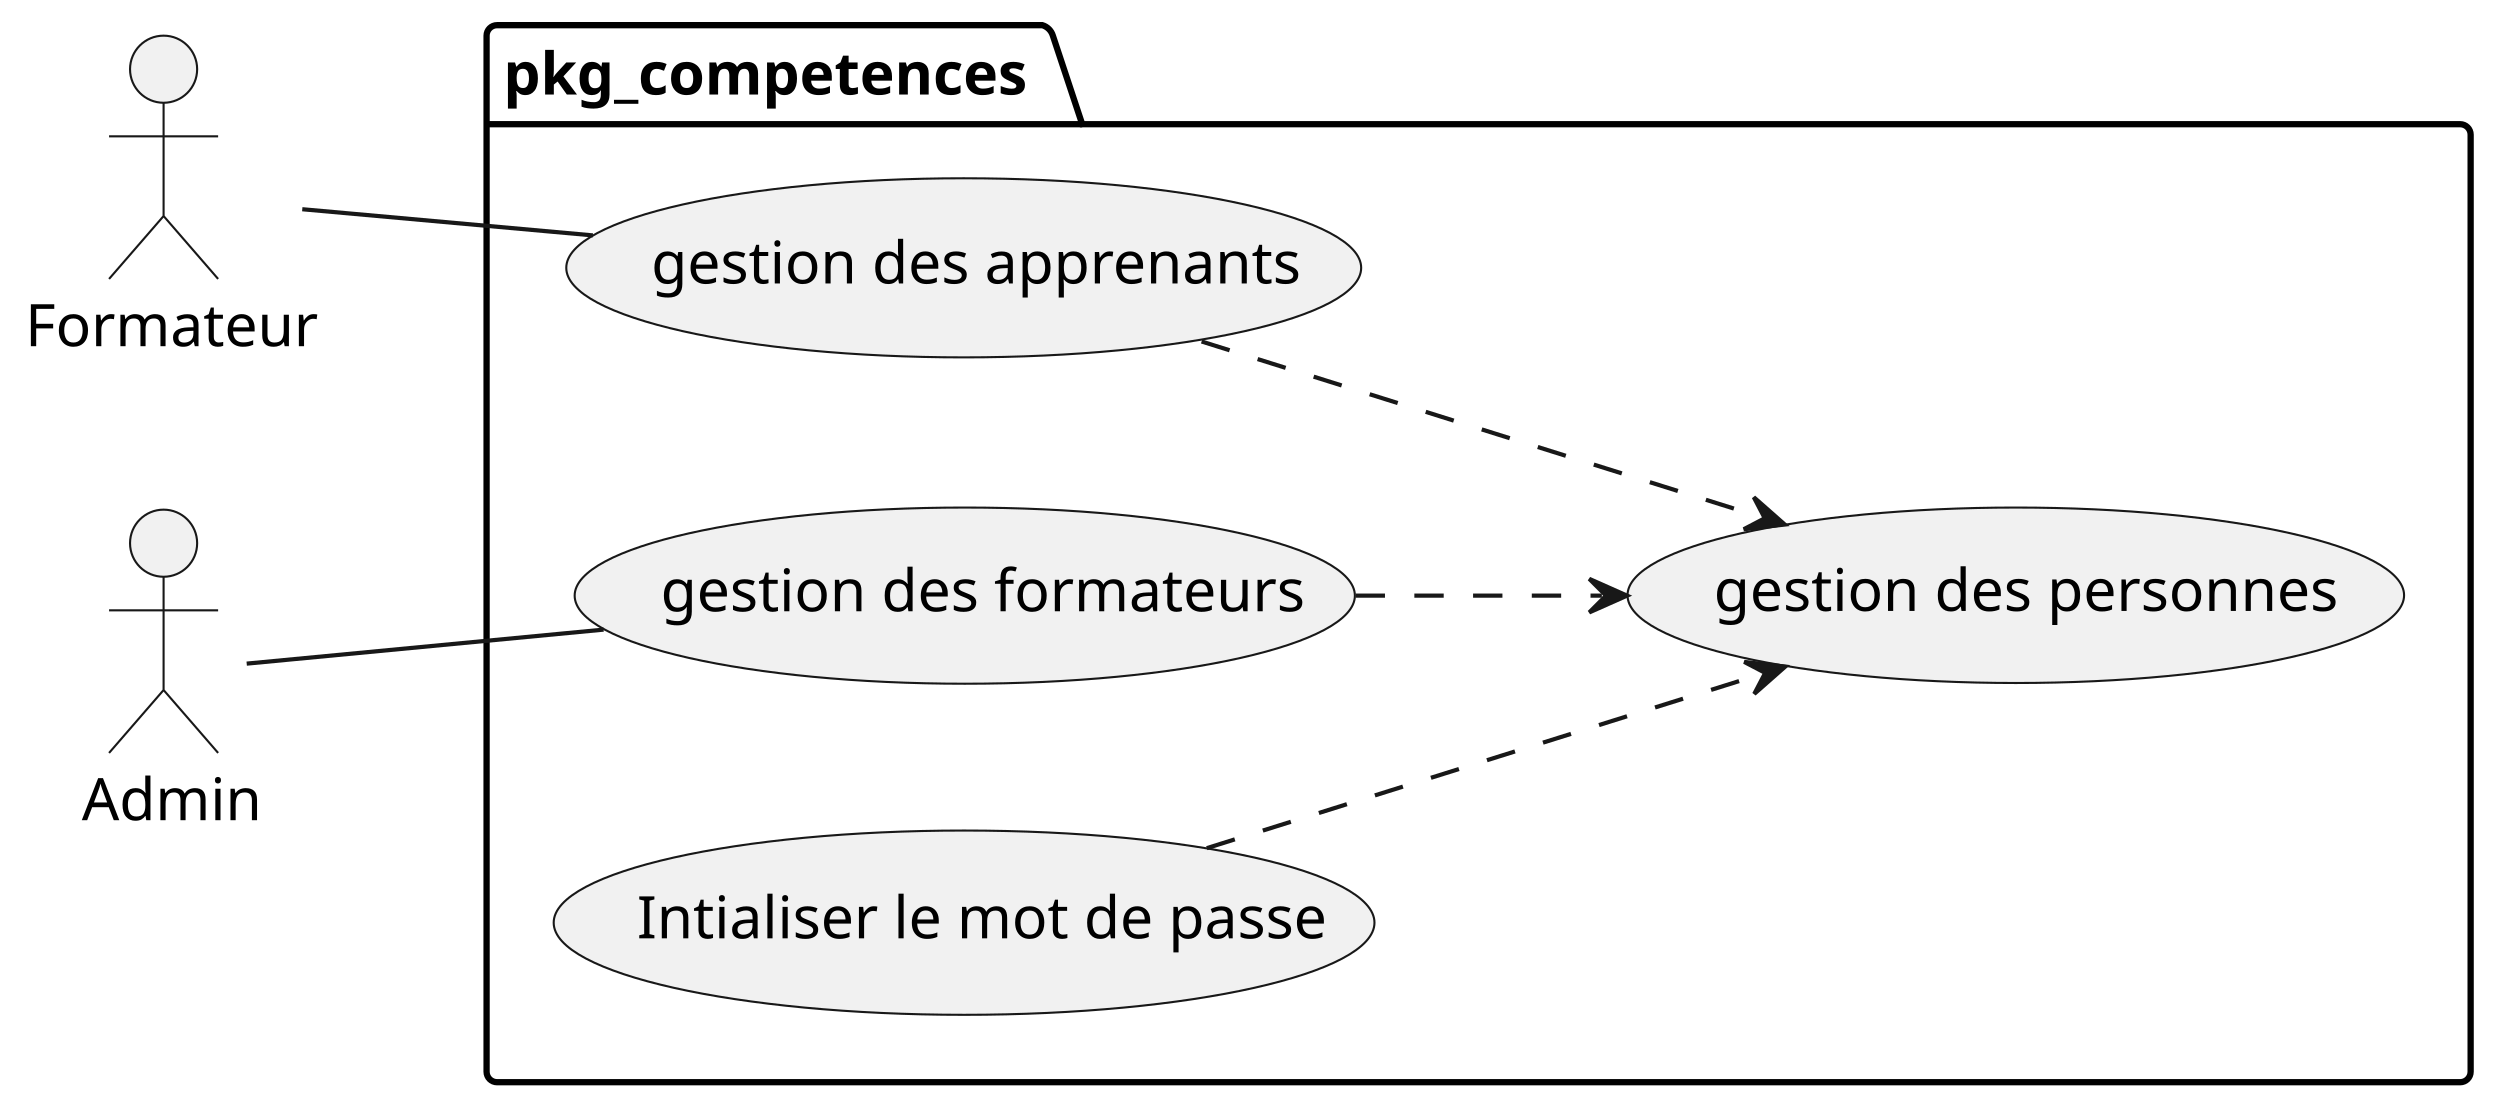
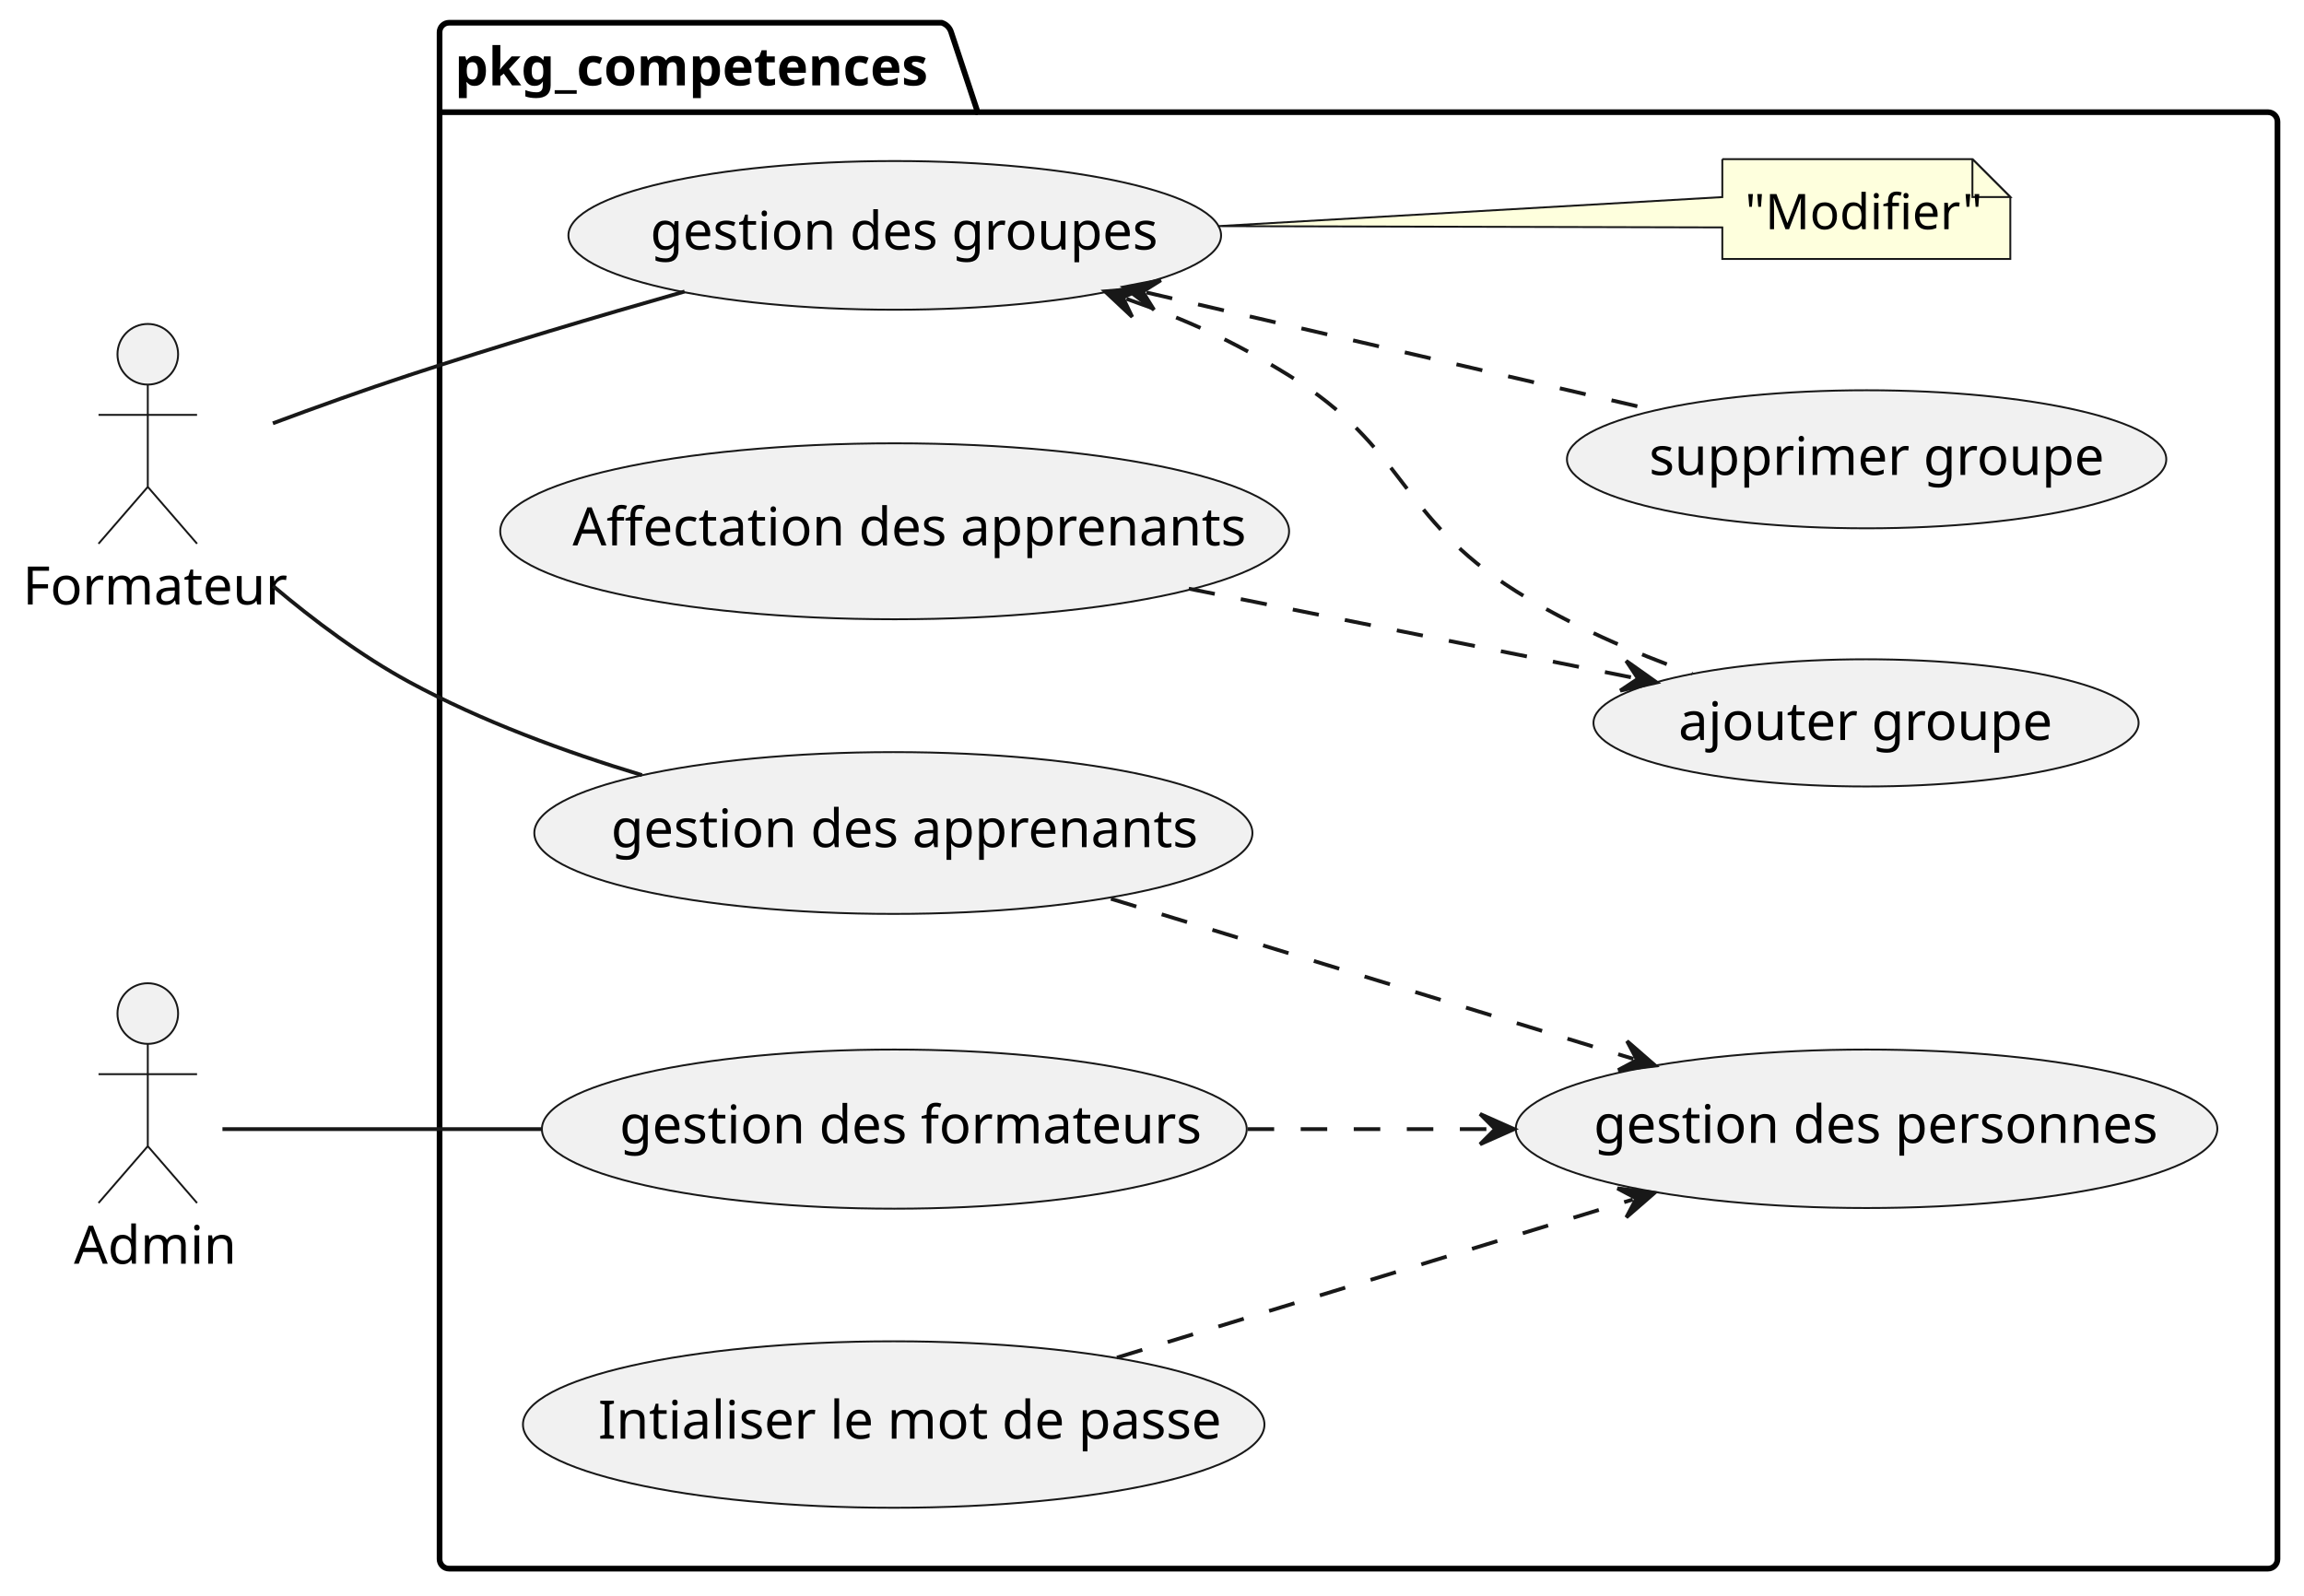
- <svg xmlns="http://www.w3.org/2000/svg" contentStyleType="text/css" height="265px" preserveAspectRatio="none" style="width:596px;height:265px;background:#FFFFFF;" version="1.1" viewBox="0 0 596 265" width="596px" zoomAndPan="magnify">
+ <svg xmlns="http://www.w3.org/2000/svg" contentStyleType="text/css" height="421px" preserveAspectRatio="none" style="width:608px;height:421px;background:#FFFFFF;" version="1.1" viewBox="0 0 608 421" width="608px" zoomAndPan="magnify">
  <defs />
  <g>
    <g id="cluster_pkg_competences">
-       <path d="M118.5,6 L248.5,6 A3.75,3.75 0 0 1 251,8.5 L258,29.609 L586.5,29.609 A2.5,2.5 0 0 1 589,32.109 L589,255.5 A2.5,2.5 0 0 1 586.5,258 L118.5,258 A2.5,2.5 0 0 1 116,255.5 L116,8.5 A2.5,2.5 0 0 1 118.5,6 " fill="none" style="stroke:#000000;stroke-width:1.5;" />
+       <path d="M118.5,6 L248.5,6 A3.75,3.75 0 0 1 251,8.5 L258,29.609 L598.5,29.609 A2.5,2.5 0 0 1 601,32.109 L601,411.5 A2.5,2.5 0 0 1 598.5,414 L118.5,414 A2.5,2.5 0 0 1 116,411.5 L116,8.5 A2.5,2.5 0 0 1 118.5,6 " fill="none" style="stroke:#000000;stroke-width:1.5;" />
      <line style="stroke:#000000;stroke-width:1.5;" x1="116" x2="258" y1="29.609" y2="29.609" />
      <text fill="#000000" font-family="sans-serif" font-size="14" font-weight="bold" lengthAdjust="spacing" textLength="129" x="120" y="22.533">pkg_competences</text>
    </g>
    <g id="elem_gestion des formateurs">
-       <ellipse cx="230.002" cy="142" fill="#F1F1F1" rx="93.002" ry="21" style="stroke:#181818;stroke-width:0.5;" />
-       <text fill="#000000" font-family="sans-serif" font-size="14" lengthAdjust="spacing" textLength="145" x="157.502" y="145.729">gestion des formateurs</text>
+       <ellipse cx="236.002" cy="298" fill="#F1F1F1" rx="93.002" ry="21" style="stroke:#181818;stroke-width:0.5;" />
+       <text fill="#000000" font-family="sans-serif" font-size="14" lengthAdjust="spacing" textLength="145" x="163.502" y="301.729">gestion des formateurs</text>
    </g>
    <g id="elem_gestion des personnes">
-       <ellipse cx="480.566" cy="141.913" fill="#F1F1F1" rx="92.566" ry="20.913" style="stroke:#181818;stroke-width:0.5;" />
-       <text fill="#000000" font-family="sans-serif" font-size="14" lengthAdjust="spacing" textLength="144" x="408.566" y="145.642">gestion des personnes</text>
+       <ellipse cx="492.566" cy="297.913" fill="#F1F1F1" rx="92.566" ry="20.913" style="stroke:#181818;stroke-width:0.5;" />
+       <text fill="#000000" font-family="sans-serif" font-size="14" lengthAdjust="spacing" textLength="144" x="420.566" y="301.642">gestion des personnes</text>
    </g>
    <g id="elem_gestion des apprenants">
-       <ellipse cx="229.751" cy="63.85" fill="#F1F1F1" rx="94.751" ry="21.35" style="stroke:#181818;stroke-width:0.5;" />
-       <text fill="#000000" font-family="sans-serif" font-size="14" lengthAdjust="spacing" textLength="149" x="155.251" y="67.579">gestion des apprenants</text>
+       <ellipse cx="235.751" cy="219.85" fill="#F1F1F1" rx="94.751" ry="21.35" style="stroke:#181818;stroke-width:0.5;" />
+       <text fill="#000000" font-family="sans-serif" font-size="14" lengthAdjust="spacing" textLength="149" x="161.251" y="223.579">gestion des apprenants</text>
+     </g>
+     <g id="elem_gestion des groupes">
+       <ellipse cx="236.116" cy="62.123" fill="#F1F1F1" rx="86.116" ry="19.623" style="stroke:#181818;stroke-width:0.5;" />
+       <text fill="#000000" font-family="sans-serif" font-size="14" lengthAdjust="spacing" textLength="129" x="171.616" y="65.852">gestion des groupes</text>
+     </g>
+     <g id="elem_ajouter groupe">
+       <ellipse cx="492.426" cy="190.785" fill="#F1F1F1" rx="71.926" ry="16.785" style="stroke:#181818;stroke-width:0.5;" />
+       <text fill="#000000" font-family="sans-serif" font-size="14" lengthAdjust="spacing" textLength="93" x="442.926" y="195.302">ajouter groupe</text>
+     </g>
+     <g id="elem_Affectation des apprenants">
+       <ellipse cx="236.089" cy="140.218" fill="#F1F1F1" rx="104.089" ry="23.218" style="stroke:#181818;stroke-width:0.5;" />
+       <text fill="#000000" font-family="sans-serif" font-size="14" lengthAdjust="spacing" textLength="170" x="151.089" y="143.946">Affectation des apprenants</text>
+     </g>
+     <g id="elem_supprimer groupe">
+       <ellipse cx="492.579" cy="121.216" fill="#F1F1F1" rx="79.079" ry="18.216" style="stroke:#181818;stroke-width:0.5;" />
+       <text fill="#000000" font-family="sans-serif" font-size="14" lengthAdjust="spacing" textLength="112" x="435.175" y="125.34">supprimer groupe</text>
    </g>
    <g id="elem_Intialiser le mot de passe">
-       <ellipse cx="229.837" cy="219.967" fill="#F1F1F1" rx="97.837" ry="21.967" style="stroke:#181818;stroke-width:0.5;" />
-       <text fill="#000000" font-family="sans-serif" font-size="14" lengthAdjust="spacing" textLength="156" x="151.837" y="223.696">Intialiser le mot de passe</text>
+       <ellipse cx="235.837" cy="375.967" fill="#F1F1F1" rx="97.837" ry="21.967" style="stroke:#181818;stroke-width:0.5;" />
+       <text fill="#000000" font-family="sans-serif" font-size="14" lengthAdjust="spacing" textLength="156" x="157.837" y="379.696">Intialiser le mot de passe</text>
+     </g>
+     <g id="elem_GMN22">
+       <path d="M454.5,42 L454.5,52.02 L321.39,59.68 L454.5,60.02 L454.5,68.352 A0,0 0 0 0 454.5,68.352 L530.5,68.352 A0,0 0 0 0 530.5,68.352 L530.5,52 L520.5,42 L454.5,42 A0,0 0 0 0 454.5,42 " fill="#FEFFDD" style="stroke:#181818;stroke-width:0.5;" />
+       <path d="M520.5,42 L520.5,52 L530.5,52 L520.5,42 " fill="#FEFFDD" style="stroke:#181818;stroke-width:0.5;" />
+       <text fill="#000000" font-family="sans-serif" font-size="13" lengthAdjust="spacing" textLength="55" x="460.5" y="60.495">"Modifier"</text>
    </g>
    <g id="elem_formateur">
-       <ellipse cx="39" cy="16.5" fill="#F1F1F1" rx="8" ry="8" style="stroke:#181818;stroke-width:0.5;" />
-       <path d="M39,24.5 L39,51.5 M26,32.5 L52,32.5 M39,51.5 L26,66.5 M39,51.5 L52,66.5 " fill="none" style="stroke:#181818;stroke-width:0.5;" />
-       <text fill="#000000" font-family="sans-serif" font-size="14" lengthAdjust="spacing" textLength="66" x="6" y="82.533">Formateur</text>
+       <ellipse cx="39" cy="93.5" fill="#F1F1F1" rx="8" ry="8" style="stroke:#181818;stroke-width:0.5;" />
+       <path d="M39,101.5 L39,128.5 M26,109.5 L52,109.5 M39,128.5 L26,143.5 M39,128.5 L52,143.5 " fill="none" style="stroke:#181818;stroke-width:0.5;" />
+       <text fill="#000000" font-family="sans-serif" font-size="14" lengthAdjust="spacing" textLength="66" x="6" y="159.533">Formateur</text>
    </g>
    <g id="elem_admin">
-       <ellipse cx="39" cy="129.5" fill="#F1F1F1" rx="8" ry="8" style="stroke:#181818;stroke-width:0.5;" />
-       <path d="M39,137.5 L39,164.5 M26,145.5 L52,145.5 M39,164.5 L26,179.5 M39,164.5 L52,179.5 " fill="none" style="stroke:#181818;stroke-width:0.5;" />
-       <text fill="#000000" font-family="sans-serif" font-size="14" lengthAdjust="spacing" textLength="39" x="19.5" y="195.533">Admin</text>
+       <ellipse cx="39" cy="267.5" fill="#F1F1F1" rx="8" ry="8" style="stroke:#181818;stroke-width:0.5;" />
+       <path d="M39,275.5 L39,302.5 M26,283.5 L52,283.5 M39,302.5 L26,317.5 M39,302.5 L52,317.5 " fill="none" style="stroke:#181818;stroke-width:0.5;" />
+       <text fill="#000000" font-family="sans-serif" font-size="14" lengthAdjust="spacing" textLength="39" x="19.5" y="333.533">Admin</text>
    </g>
    <g id="link_gestion des formateurs_gestion des personnes">
-       <path d="M323.18,142 C344.31,142 360.77,142 381.88,142 " fill="none" id="gestion des formateurs-to-gestion des personnes" style="stroke:#181818;stroke-width:1.0;stroke-dasharray:7.0,7.0;" />
-       <polygon fill="#181818" points="387.88,142,378.88,138,382.88,142,378.88,146,387.88,142" style="stroke:#181818;stroke-width:1.0;" />
+       <path d="M329.24,298 C352.14,298 370.69,298 393.57,298 " fill="none" id="gestion des formateurs-to-gestion des personnes" style="stroke:#181818;stroke-width:1.0;stroke-dasharray:7.0,7.0;" />
+       <polygon fill="#181818" points="399.57,298,390.57,294,394.57,298,390.57,302,399.57,298" style="stroke:#181818;stroke-width:1.0;" />
    </g>
    <g id="link_gestion des apprenants_gestion des personnes">
-       <path d="M286.46,81.41 C327.94,94.43 378.635,110.343 419.765,123.253 " fill="none" id="gestion des apprenants-to-gestion des personnes" style="stroke:#181818;stroke-width:1.0;stroke-dasharray:7.0,7.0;" />
-       <polygon fill="#181818" points="425.49,125.05,418.101,118.538,420.719,123.553,415.705,126.171,425.49,125.05" style="stroke:#181818;stroke-width:1.0;" />
+       <path d="M293.17,237.21 C335.91,250.31 388.673,266.482 431.053,279.472 " fill="none" id="gestion des apprenants-to-gestion des personnes" style="stroke:#181818;stroke-width:1.0;stroke-dasharray:7.0,7.0;" />
+       <polygon fill="#181818" points="436.79,281.23,429.357,274.768,432.01,279.765,427.013,282.417,436.79,281.23" style="stroke:#181818;stroke-width:1.0;" />
    </g>
    <g id="link_formateur_gestion des apprenants">
-       <path d="M72.06,49.88 C91.23,51.61 116.6,53.89 141.34,56.12 " fill="none" id="formateur-gestion des apprenants" style="stroke:#181818;stroke-width:1.0;" />
+       <path d="M72.05,154.66 C82.84,163.77 95.36,173.15 108,180 C127,190.31 149.06,198.42 169.41,204.57 " fill="none" id="formateur-gestion des apprenants" style="stroke:#181818;stroke-width:1.0;" />
    </g>
    <g id="link_admin_gestion des formateurs">
-       <path d="M58.81,158.21 C78.89,156.3 112.11,153.13 143.9,150.1 " fill="none" id="admin-gestion des formateurs" style="stroke:#181818;stroke-width:1.0;" />
+       <path d="M58.7,298 C78.43,298 111.02,298 142.86,298 " fill="none" id="admin-gestion des formateurs" style="stroke:#181818;stroke-width:1.0;" />
+     </g>
+     <g id="link_formateur_gestion des groupes">
+       <path d="M72.01,111.72 C83.32,107.51 96.17,102.89 108,99 C131.67,91.21 158.09,83.38 180.67,76.94 " fill="none" id="formateur-gestion des groupes" style="stroke:#181818;stroke-width:1.0;" />
+     </g>
+     <g id="link_gestion des groupes_ajouter groupe">
+       <path d="M297.266,78.874 C313.486,84.524 325.2,89.88 340,99 C371.31,118.3 368.89,136.38 400,156 C414.24,164.98 431.15,172.25 446.54,177.79 " fill="none" id="gestion des groupes-backto-ajouter groupe" style="stroke:#181818;stroke-width:1.0;stroke-dasharray:7.0,7.0;" />
+       <polygon fill="#181818" points="291.6,76.9,298.783,83.638,296.322,78.545,301.415,76.083,291.6,76.9" style="stroke:#181818;stroke-width:1.0;" />
+     </g>
+     <g id="link_Affectation des apprenants_ajouter groupe">
+       <path d="M313.7,155.37 C353.51,163.35 395.317,171.732 431.287,178.932 " fill="none" id="Affectation des apprenants-to-ajouter groupe" style="stroke:#181818;stroke-width:1.0;stroke-dasharray:7.0,7.0;" />
+       <polygon fill="#181818" points="437.17,180.11,429.13,174.421,432.267,179.129,427.56,182.266,437.17,180.11" style="stroke:#181818;stroke-width:1.0;" />
+     </g>
+     <g id="link_gestion des groupes_supprimer groupe">
+       <path d="M302.515,77.185 C344.825,86.995 395.34,98.71 436.55,108.26 " fill="none" id="gestion des groupes-backto-supprimer groupe" style="stroke:#181818;stroke-width:1.0;stroke-dasharray:7.0,7.0;" />
+       <polygon fill="#181818" points="296.67,75.83,304.534,81.759,301.541,76.959,306.341,73.966,296.67,75.83" style="stroke:#181818;stroke-width:1.0;" />
    </g>
    <g id="link_Intialiser le mot de passe_gestion des personnes">
-       <path d="M287.7,202.2 C329.1,189.21 379.145,173.496 419.875,160.716 " fill="none" id="Intialiser le mot de passe-to-gestion des personnes" style="stroke:#181818;stroke-width:1.0;stroke-dasharray:7.0,7.0;" />
-       <polygon fill="#181818" points="425.6,158.92,415.815,157.798,420.829,160.417,418.21,165.431,425.6,158.92" style="stroke:#181818;stroke-width:1.0;" />
+       <path d="M294.75,358.3 C337.28,345.27 389.013,329.407 430.863,316.587 " fill="none" id="Intialiser le mot de passe-to-gestion des personnes" style="stroke:#181818;stroke-width:1.0;stroke-dasharray:7.0,7.0;" />
+       <polygon fill="#181818" points="436.6,314.83,426.823,313.642,431.819,316.295,429.166,321.291,436.6,314.83" style="stroke:#181818;stroke-width:1.0;" />
    </g>
  </g>
</svg>
